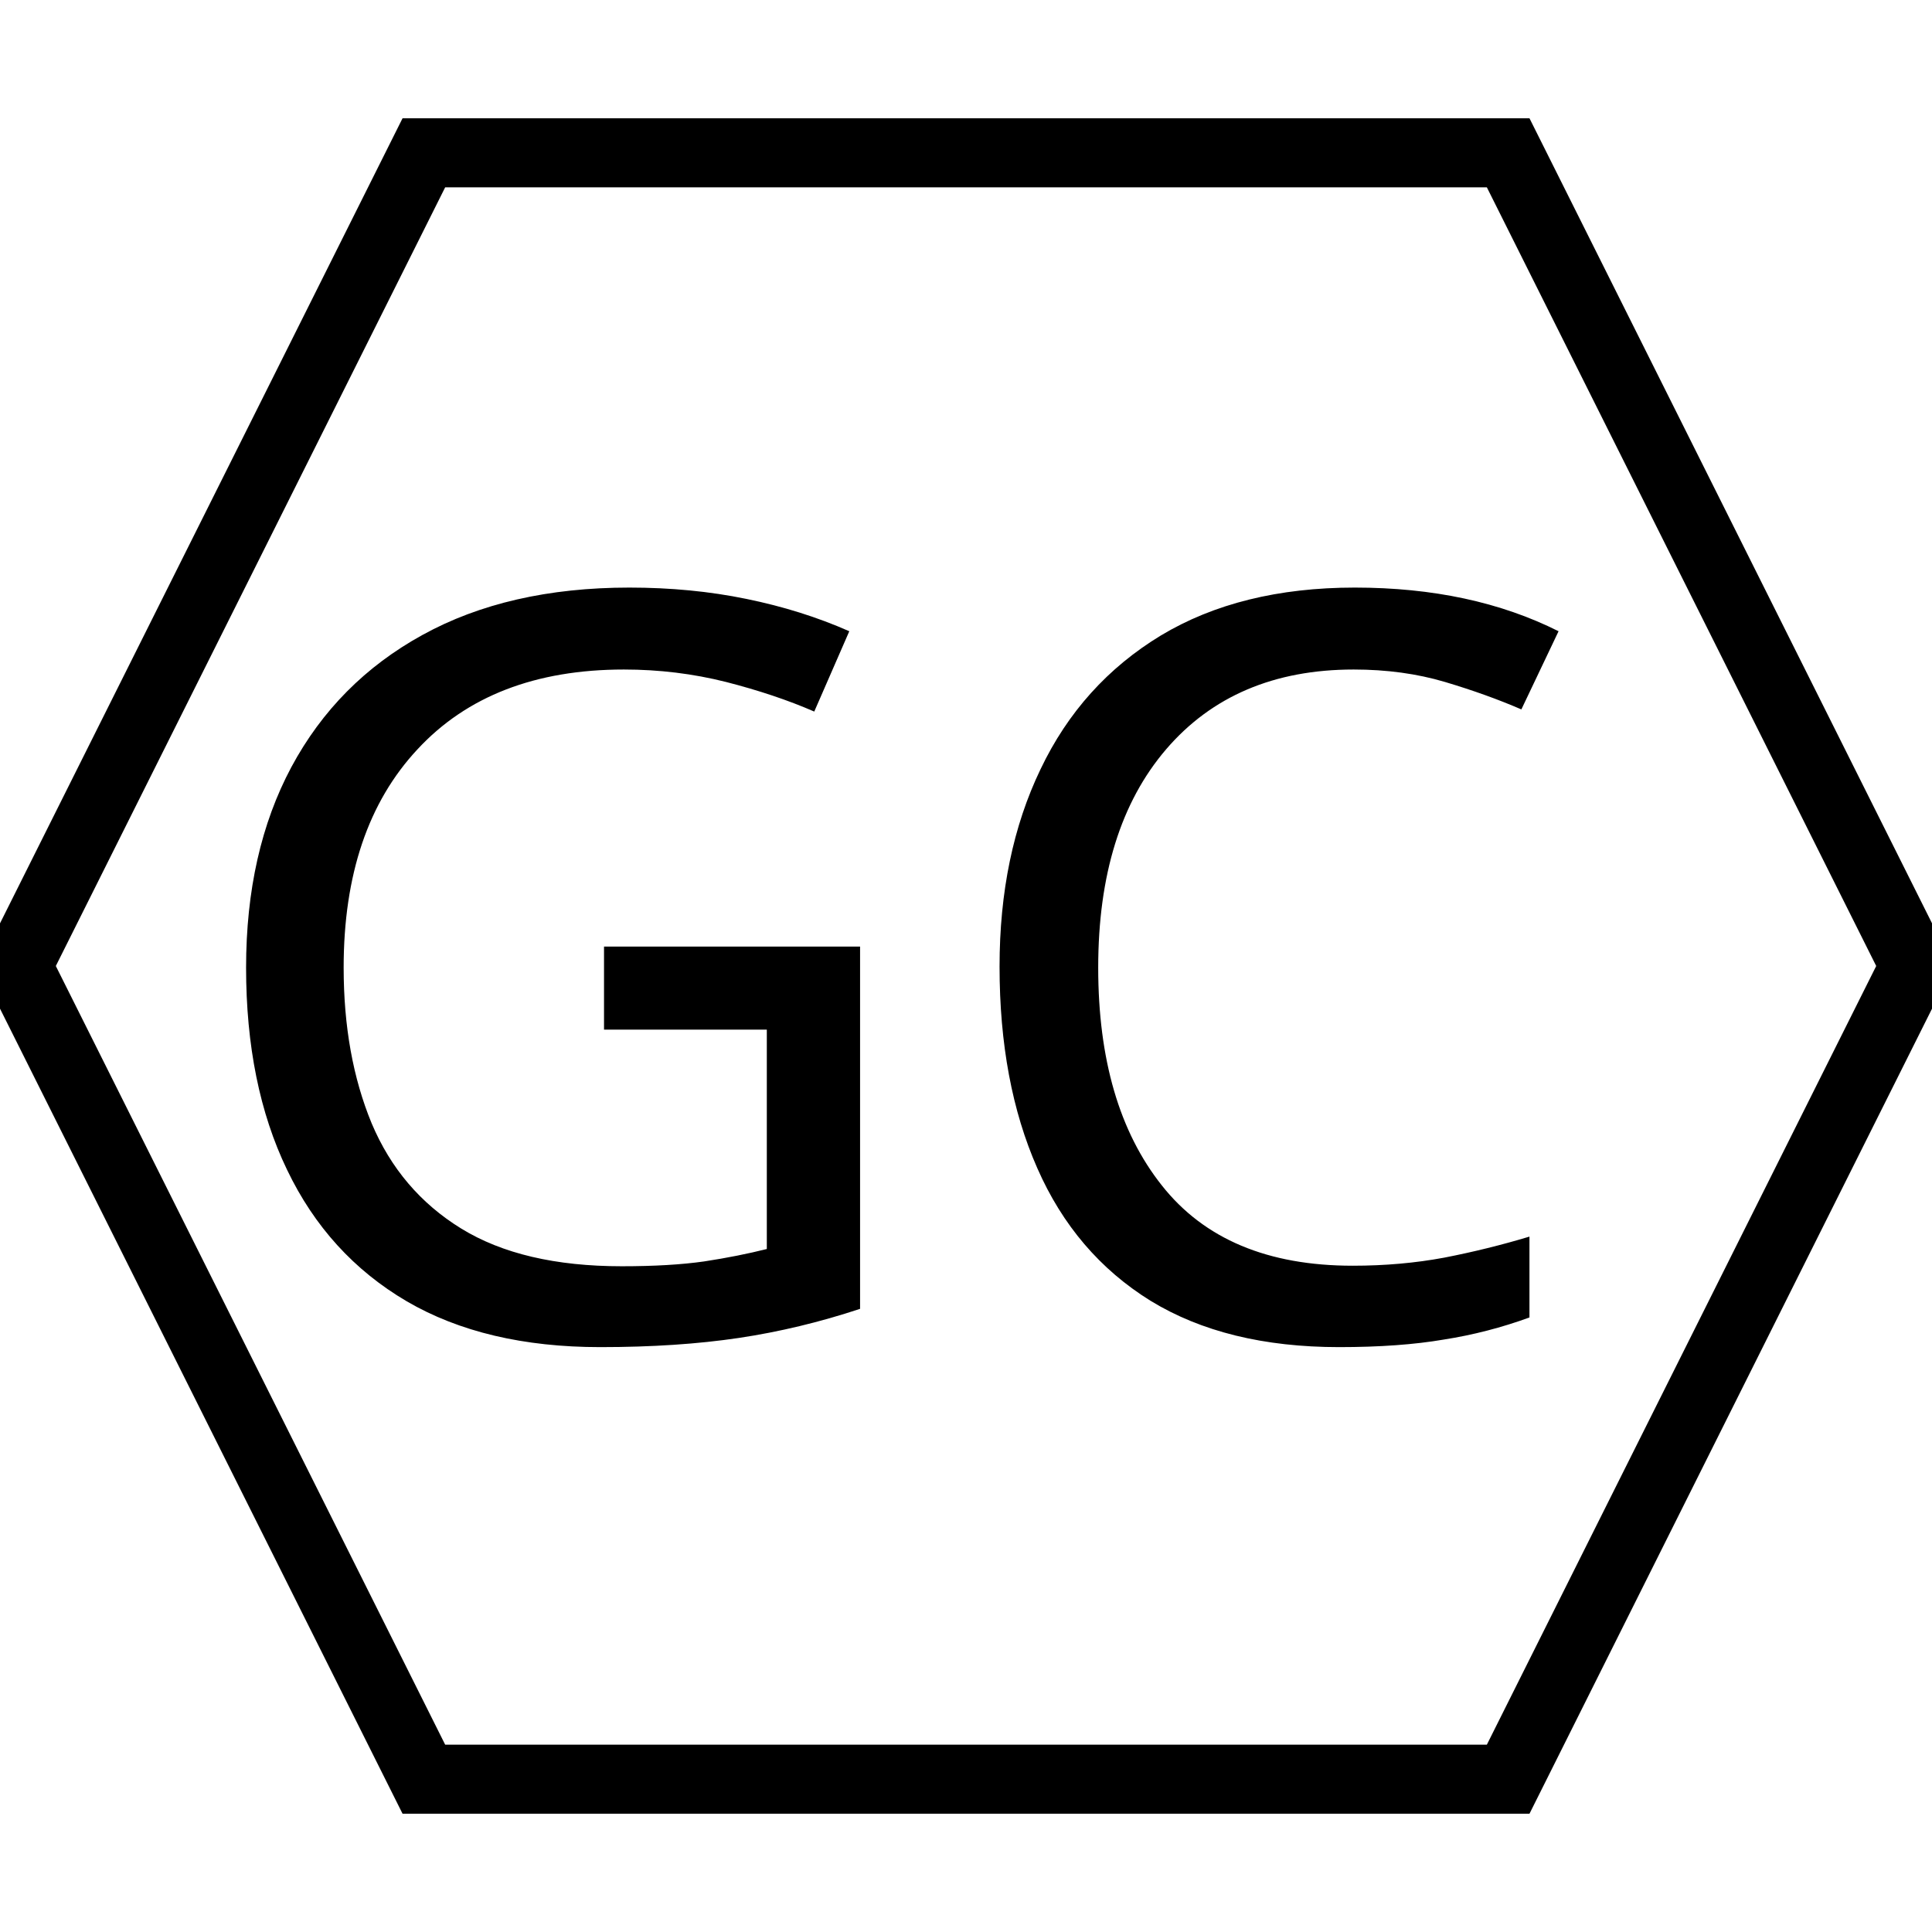
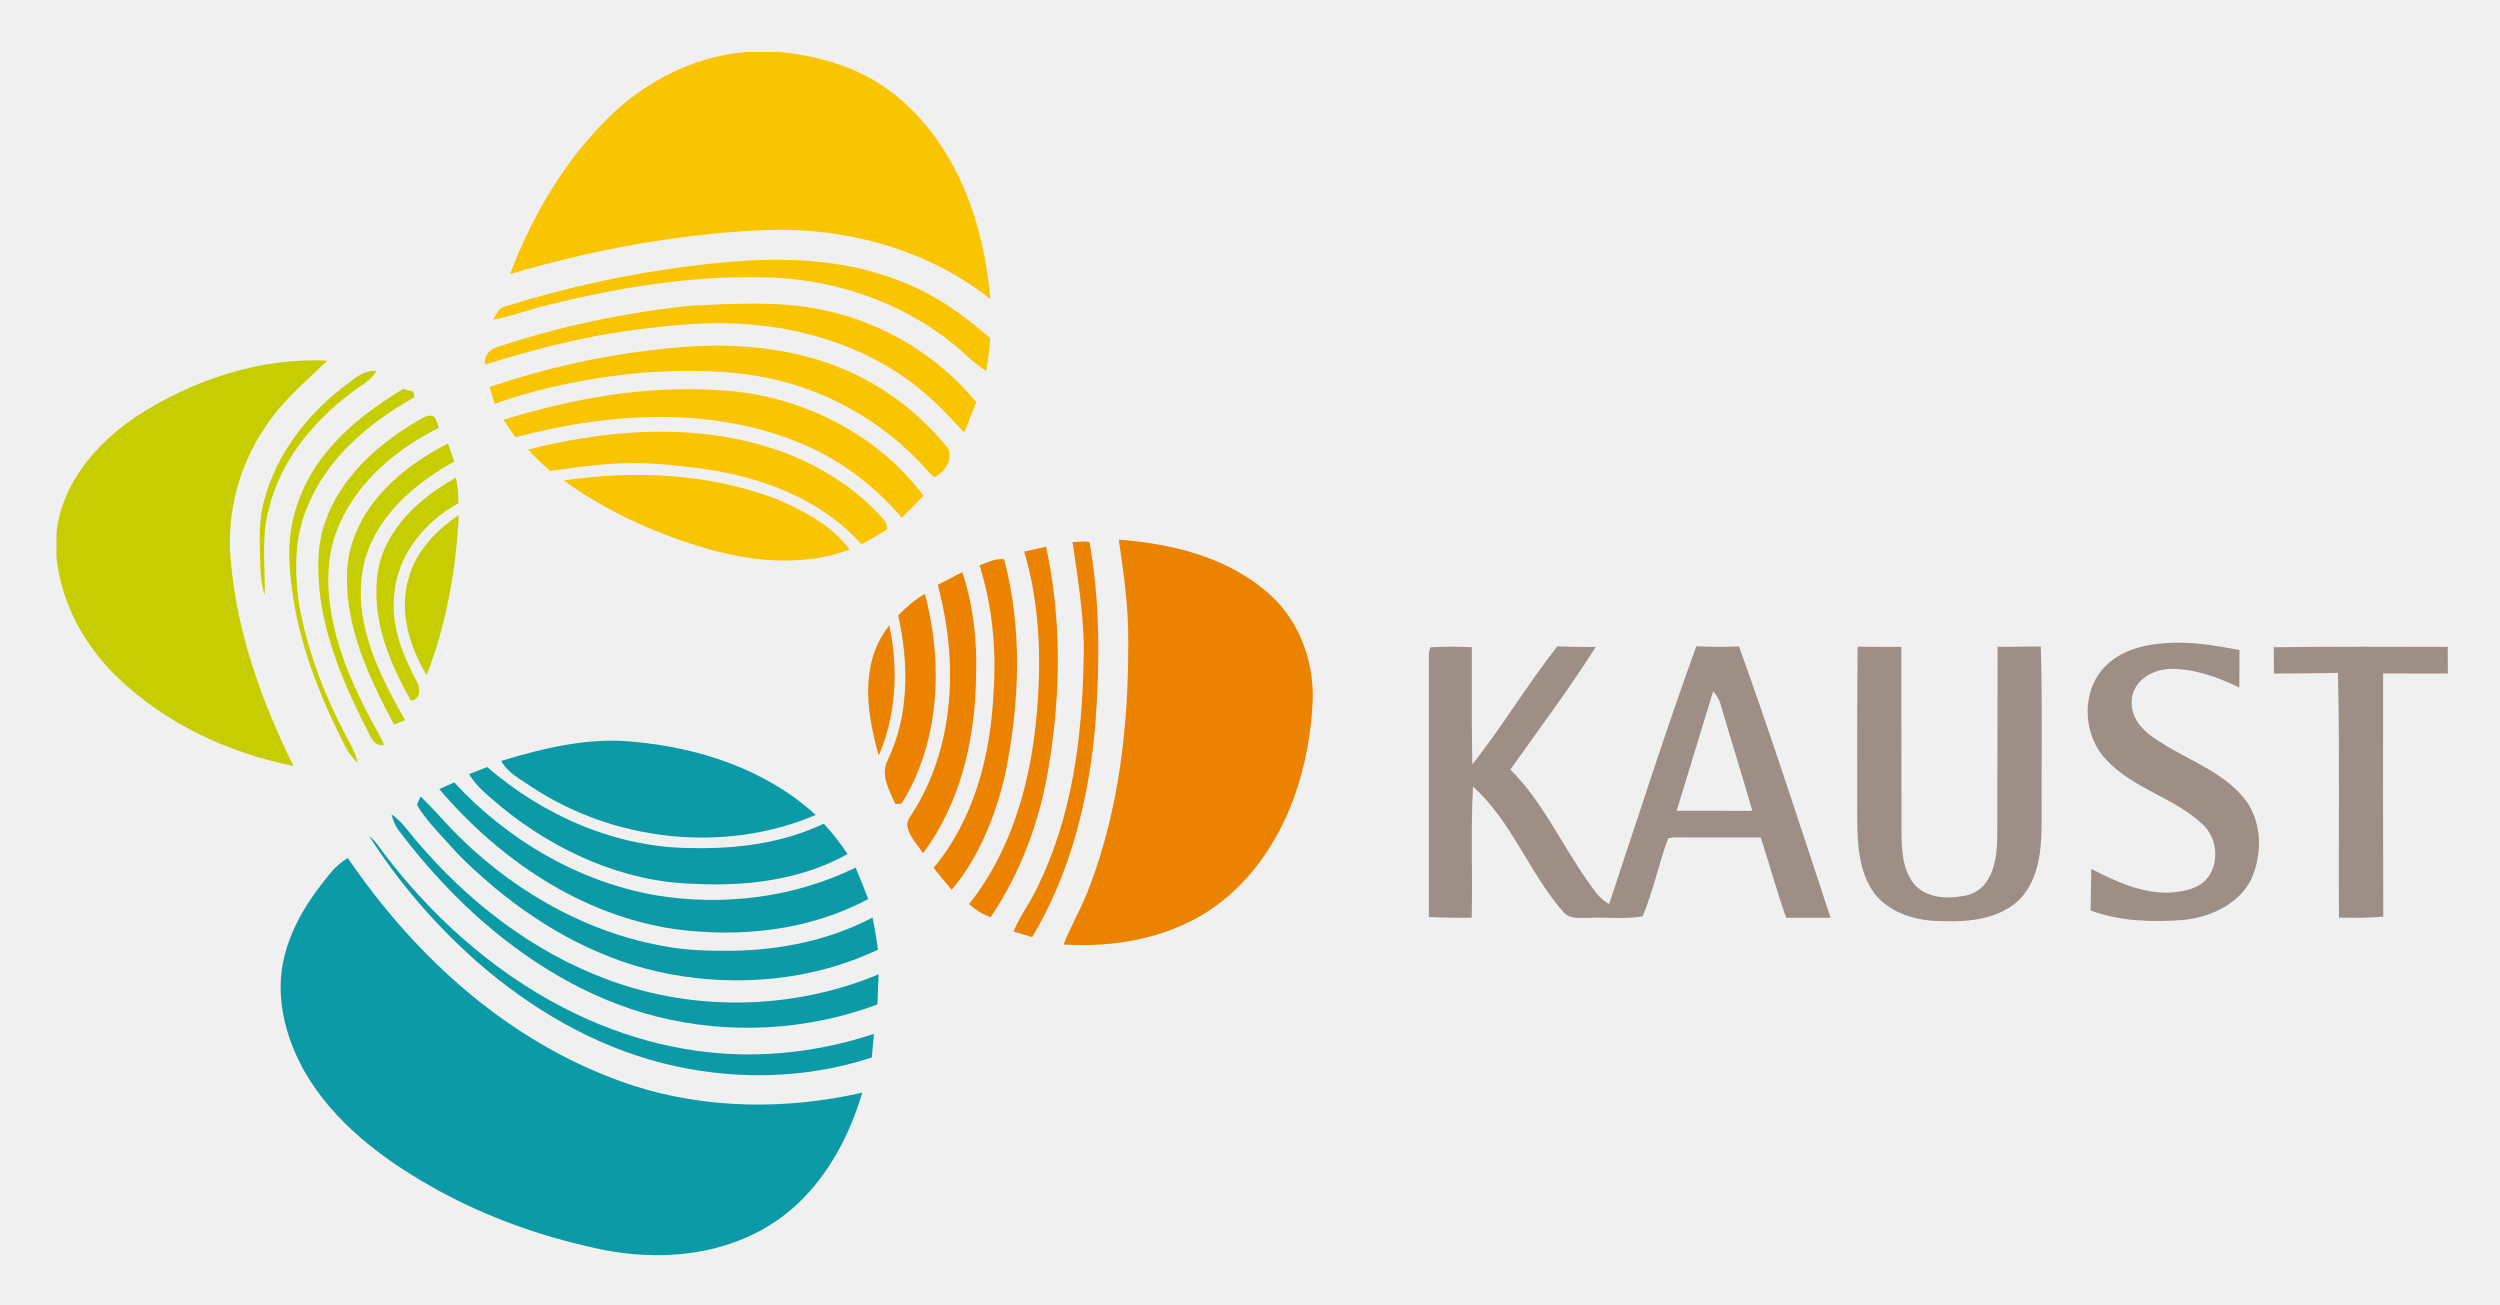
- <svg xmlns="http://www.w3.org/2000/svg" width="56" height="56">
+ <svg xmlns="http://www.w3.org/2000/svg" version="1.1" id="图层_1" x="0px" y="0px" viewBox="0 0 651.97 340.16" style="enable-background:new 0 0 651.97 340.16;" xml:space="preserve">
+   <style type="text/css">
+ 	.st0{fill:#F9C400;}
+ 	.st1{fill:#C6CD00;}
+ 	.st2{fill:#EB8200;}
+ 	.st3{fill:#9D8F85;}
+ 	.st4{fill:#0C9AA7;}
+ </style>
  <g>
-     <rect fill="#fff" id="canvas_background" height="58" width="58" y="-1" x="-1" />
-     <g display="none" overflow="visible" y="0" x="0" height="100%" width="100%" id="canvasGrid">
-       <rect fill="url(#gridpattern)" stroke-width="0" y="0" x="0" height="100%" width="100%" />
+     <g id="_x23_f9c213ff">
+       <path id="path5" class="st0" d="M194.5,13.55h8.67c7.29,0.7,14.54,2.36,21.17,5.51c10.71,5.05,18.97,14.28,24.45,24.6    c5.59,10.59,8.45,22.45,9.48,34.33c-16.04-12.73-36.86-18.49-57.19-18.05c-23.08,0.78-45.94,5.05-68.07,11.51    c5.36-13.96,12.84-27.27,23.17-38.19C166.04,22.41,179.77,14.81,194.5,13.55z" />
+       <path id="path7" class="st0" d="M181.01,69.26c12.49-1.55,25.22-2.31,37.71-0.31c7.19,1.12,14.21,3.29,20.81,6.37    c6.87,3.27,12.97,7.92,18.7,12.88c-0.15,2.87-0.53,5.71-1.04,8.53c-3.14-1.86-5.58-4.64-8.42-6.88    c-13.86-11.3-31.74-17.22-49.55-17.54c-19.49-0.47-38.87,2.82-57.7,7.58c-4.34,1.08-8.53,2.74-12.96,3.47    c0.82-1.19,1.35-2.92,2.9-3.35C147.61,74.96,164.2,71.28,181.01,69.26z" />
+       <path id="path9" class="st0" d="M129.53,90.56c16.67-5.54,33.96-9.2,51.45-10.91c10.45-0.42,21.03-1.08,31.39,0.75    c16.39,2.83,31.64,11.63,42.21,24.45c-1.04,2.65-2.08,5.3-3.11,7.95c-4.51-4.89-9.14-9.75-14.56-13.65    c-12.22-8.83-27.09-13.53-42.06-14.58c-10.52-0.88-21.05,0.34-31.46,1.74c-12.55,1.77-24.83,5.01-36.91,8.76    C126.18,92.96,127.54,91.11,129.53,90.56z" />
+       <path id="path11" class="st0" d="M171.61,91.13c15.83-1.96,32.38-1.29,47.32,4.7c11.11,4.41,20.9,11.87,28.37,21.14    c1.27,2.93-1.01,6.23-3.66,7.5c-0.83-0.63-1.49-1.44-2.18-2.21c-11.44-12.74-27.22-21.49-44.15-24.23    c-9.96-1.68-20.11-1.51-30.14-0.83c-12.97,1.27-25.88,3.71-38.16,8.12c-0.44-1.47-0.9-2.93-1.34-4.39    C141.9,96.11,156.65,92.72,171.61,91.13z" />
+       <path id="path13" class="st0" d="M131.29,109.49c18.25-5.69,37.46-9.03,56.63-7.71c20.44,1.16,40.61,11.02,52.93,27.52    c-1.89,1.91-3.77,3.82-5.67,5.71c-6.16-7.2-13.68-13.27-22.18-17.51c-15.3-7.49-32.75-9.69-49.62-8.45    c-9.8,0.69-19.49,2.5-28.99,4.99C133.36,112.53,132.32,111.01,131.29,109.49z" />
+       <path id="path15" class="st0" d="M137.75,117.23c17.57-4.39,36.12-6.39,54.02-2.8c13.79,2.73,27.2,8.96,36.98,19.22    c1.14,1.25,2.7,2.48,2.61,4.35c-2.15,1.46-4.41,2.75-6.73,3.92c-10.25-11.57-25.47-17.32-40.46-19.55    c-7.27-0.93-14.6-1.9-21.95-1.54c-6.27,0.2-12.49,1.1-18.7,2C141.48,121.08,139.47,119.29,137.75,117.23z" />
+       <path id="path17" class="st0" d="M147.04,125.29c18.59-2.74,38.06-1.86,55.69,4.96c7.03,3.05,14.19,6.76,18.84,13.07    c-12.49,4.66-26.32,3.09-38.82-0.72C170.06,138.73,157.79,133.13,147.04,125.29z" />
+     </g>
+     <g id="_x23_bece1fff">
+       <path id="path20" class="st1" d="M35.44,108.69c14.69-9.59,32.23-15.48,49.91-14.63c-5.53,5.33-11.51,10.34-15.81,16.77    c-7.16,10.21-10.56,22.98-9.36,35.38c1.58,18.76,8.06,36.75,16.35,53.54c-16.98-3.4-33.35-11.02-45.87-23.1    c-8.66-8.26-14.75-19.44-15.93-31.42v-6.25C16.05,126.18,25.08,115.63,35.44,108.69z" />
+       <path id="path22" class="st1" d="M89.33,101.07c2.68-1.92,5.21-4.56,8.8-4.36c-1.31,2.63-4.14,3.78-6.31,5.56    c-10.03,7.5-18.57,17.76-21.62,30.1c-2.14,7.44-1.04,15.22-1.14,22.83c-1.19-3.5-1.18-7.23-1.28-10.88    c-0.09-4.68-0.2-9.47,1.18-14C72.06,118.56,79.85,108.48,89.33,101.07z" />
+       <path id="path24" class="st1" d="M86.18,116.66c5.33-6.19,12.03-11.02,18.97-15.24c0.87,0.24,1.74,0.48,2.61,0.73    c0.08,0.36,0.25,1.06,0.33,1.42c-11.72,6.58-22.77,15.79-27.89,28.54c-3.44,7.87-3.41,16.7-2.29,25.06    c2.08,11.79,6.28,23.16,11.81,33.77c1.36,2.58,2.87,5.12,3.6,7.97c-2.6-2.12-3.78-5.36-5.26-8.26    c-7.08-14.44-12.32-30.12-12.63-46.32C75.37,134.16,79.48,124.24,86.18,116.66z" />
+       <path id="path26" class="st1" d="M109.9,109.17c1.05-0.61,2.6-1.29,3.59-0.19c0.38,0.84,0.66,1.73,0.95,2.6    c-10.99,5.45-21.09,13.9-26.03,25.35c-4.42,10.07-3.01,21.6,0.12,31.83c2.18,7.03,5.4,13.68,8.86,20.17    c0.93,1.77,2.09,3.43,2.73,5.34c-2.7,0.53-3.52-2.44-4.54-4.26c-7.01-13.75-13.18-28.7-12.51-44.42    c0.21-10.54,6.14-20.1,13.77-27.04C100.79,114.91,105.24,111.84,109.9,109.17z" />
+       <path id="path28" class="st1" d="M100.59,127.34c4.65-4.84,10.28-8.65,16.25-11.69c0.55,1.56,1.1,3.12,1.64,4.69    c-8.69,4.86-16.96,11.41-21.37,20.54c-3.41,6.86-3.68,14.87-2.07,22.24c1.9,8.83,6.17,16.92,10.63,24.7    c-0.98,0.36-1.96,0.72-2.94,1.09c-6.31-11.87-12.39-24.62-12.25-38.36C90.39,141.81,94.54,133.49,100.59,127.34z" />
+       <path id="path30" class="st1" d="M108.46,132.01c3.12-2.93,6.7-5.32,10.41-7.45c0.55,2.18,0.66,4.44,0.68,6.68    c-8.77,4.76-15.89,13.49-16.72,23.66c-1.02,8.17,2.23,16.06,6,23.13c0.96,1.61,0.65,4.64-1.71,4.63    c-5.38-9.56-9.88-20.32-8.81-31.52C98.79,143.68,103.04,136.97,108.46,132.01z" />
+       <path id="path32" class="st1" d="M106.6,150.64c1.93-6.93,7.17-12.38,13.03-16.3c-0.67,14.22-3.21,28.41-8.36,41.72    C106.73,168.57,103.97,159.29,106.6,150.64z" />
+     </g>
+     <g id="_x23_ee850fff">
+       <path id="path35" class="st2" d="M279.72,141.35c1.44,0.04,3.06-0.36,4.41,0.05c2.77,15.62,2.7,31.61,1.53,47.38    c-1.64,19.36-6.4,38.81-16.48,55.6c-1.62-0.47-3.25-0.96-4.87-1.45c1.69-4.13,4.48-7.68,6.33-11.74    c8.91-18.2,11.58-38.69,11.95-58.73C282.99,162.01,281.14,151.67,279.72,141.35z" />
+       <path id="path37" class="st2" d="M291.77,140.74c13.55,1.03,27.65,4.38,38.24,13.32c8.38,6.8,12.66,17.78,12.33,28.41    c-0.35,8.78-1.96,17.53-4.98,25.8c-4.29,11.75-11.85,22.62-22.48,29.48c-11.04,7.07-24.57,9.37-37.5,8.57    c2.05-5.37,5.12-10.29,7-15.72c7.55-20.12,9.94-41.78,9.85-63.14C294.33,158.5,293.07,149.59,291.77,140.74z" />
+       <path id="path39" class="st2" d="M267.1,143.85c1.9-0.43,3.8-0.86,5.71-1.28c4.02,18.62,3.85,37.98,0.79,56.72    c-2.2,14.16-7.19,27.98-15.25,39.88c-2.13-0.68-3.96-1.95-5.63-3.38c11.3-14.23,16.24-32.4,17.71-50.23    C271.61,171.63,271.12,157.33,267.1,143.85z" />
+       <path id="path41" class="st2" d="M255.45,147.46c2.07-0.78,4.13-1.9,6.41-1.6c4.83,18.2,4.04,37.44,0.35,55.78    c-2.54,10.93-6.73,21.74-14.02,30.42c-1.61-1.89-3.19-3.79-4.72-5.74c10.62-12.71,14.91-29.49,15.64-45.74    C259.85,169.44,258.85,158.13,255.45,147.46z" />
+       <path id="path43" class="st2" d="M244.59,152.51c2.15-1.05,4.2-2.27,6.37-3.27c2.89,8.66,3.9,17.86,3.57,26.95    c-0.14,16.27-3.92,33.08-13.81,46.31c-1.43-2.23-3.53-4.18-4.05-6.87c-0.26-1.12,0.31-2.13,0.91-3.02    c7.19-10.87,10.26-24.06,10.18-36.98C247.76,167.82,246.51,160.07,244.59,152.51z" />
+       <path id="path45" class="st2" d="M234.24,160.51c2.08-2.16,4.36-4.15,6.98-5.62c3.6,13.8,4.02,28.68-0.38,42.34    c-1.46,4.31-3.25,8.56-5.79,12.35c-0.4,0.02-1.17,0.08-1.57,0.1c-1.47-3.48-3.93-7.45-2.06-11.26    C237.14,186.68,237.04,173.02,234.24,160.51z" />
+       <path id="path47" class="st2" d="M226.81,174.99c0.63-4.32,2.39-8.47,5.11-11.9c2.38,11.24,1.86,23.31-2.76,33.92    C227.16,189.88,225.66,182.39,226.81,174.99z" />
+     </g>
+     <g id="_x23_938982ff">
+       <path id="path50" class="st3" d="M548.91,173.89c4.13-4.34,10.29-5.81,16.08-6.2c6.4-0.42,12.77,0.63,19.04,1.83    c0.02,3.25-0.05,6.52-0.04,9.78c-5.53-2.67-11.48-4.84-17.7-4.87c-3.53,0.04-7.26,1.55-9.2,4.6c-1.68,2.64-1.52,6.15,0.06,8.78    c1.83,3.18,5.13,5.05,8.17,6.93c6.85,4.03,14.66,7.04,19.83,13.34c4.86,5.9,4.97,14.62,1.88,21.35    c-3.3,6.48-10.65,9.75-17.6,10.48c-8.13,0.63-16.52,0.37-24.23-2.46c0.11-3.62,0.11-7.24,0.17-10.86    c6.46,3.32,13.44,6.57,20.89,6.18c3.41-0.3,7.28-1.03,9.51-3.9c3.08-4.08,2.42-10.4-1.32-13.86c-7.41-7.03-18.19-9.31-25.17-16.89    C543.13,191.71,542.63,180.39,548.91,173.89z" />
+       <path id="path52" class="st3" d="M373,168.81c3.61-0.28,7.23-0.15,10.84-0.03c0.03,10.2-0.09,20.39,0.12,30.58    c7.85-9.92,14.33-20.84,22.16-30.78c3.34,0.1,6.68,0.12,10.02,0.16c-6.95,10.97-14.74,21.37-22.26,31.94    c8.44,8.41,13.34,19.45,20.14,29.09c1.62,2.2,3.09,4.71,5.62,5.99c7.5-22.43,14.66-44.99,22.74-67.22    c3.71,0.18,7.43,0.16,11.14,0.05c8.43,23.42,16.06,47.12,23.88,70.75c-3.87,0-7.72,0-11.58,0c-2.45-6.9-4.36-13.98-6.65-20.93    c-7.58-0.02-15.16,0.01-22.74-0.02c-0.35,0.05-1.04,0.16-1.38,0.21c-2.49,6.69-3.91,13.74-6.65,20.35c-4.62,0.86-9.34,0.15-14,0.4    c-2.23-0.04-4.95,0.46-6.6-1.41c-8.97-10.15-13.46-23.64-23.66-32.8c-0.62,11.37-0.08,22.78-0.34,34.16    c-3.73,0.11-7.45,0.01-11.17-0.16c-0.01-22.64,0-45.28,0-67.91C372.56,170.4,372.78,169.6,373,168.81 M446.78,180.25    c-3.22,10.38-6.31,20.81-9.53,31.2c6.58,0.01,13.17-0.02,19.75,0.02c-2.66-9.26-5.57-18.44-8.26-27.68    C448.41,182.45,447.65,181.29,446.78,180.25z" />
+       <path id="path54" class="st3" d="M484.35,213.81c0-15.05-0.07-30.1,0.1-45.15c3.8,0.06,7.59,0.01,11.39,0.03    c0.02,16.27,0.05,32.54,0.05,48.81c0.04,4.51,0.36,9.45,3.31,13.1c3.09,3.48,8.26,3.91,12.59,3.1c2.47-0.32,4.82-1.59,6.23-3.67    c2.5-3.64,2.81-8.24,2.85-12.52c0.05-16.27,0.06-32.55,0.08-48.83c3.75,0,7.5-0.06,11.26-0.09c0.47,15.26,0.14,30.53,0.22,45.8    c0,6.96-0.61,14.76-5.66,20.09c-5.38,5.32-13.49,6.02-20.67,5.73c-6.39-0.06-13.33-2.04-17.36-7.32    C484.82,227.38,484.38,220.35,484.35,213.81z" />
+       <path id="path56" class="st3" d="M592.97,168.79c15.13-0.2,30.26-0.14,45.38-0.1c0.01,2.32,0.01,4.64,0.01,6.96    c-5.62,0.02-11.25,0-16.87-0.04c-0.05,21.14-0.04,42.28,0.04,63.42c-3.84,0.41-7.7,0.32-11.55,0.27    c-0.16-21.27,0.23-42.55-0.27-63.82c-5.57,0.16-11.14,0.09-16.7,0.18C593,173.37,592.96,171.08,592.97,168.79z" />
+     </g>
+     <g id="_x23_139da7ff">
+       <path id="path59" class="st4" d="M130.69,198.44c11.01-3.33,22.5-6.14,34.1-5.03c17.35,1.48,34.94,7.2,47.94,19.12    c-23.96,10.18-52.8,6.88-74.35-7.48C135.61,203.12,132.37,201.51,130.69,198.44z" />
+       <path id="path61" class="st4" d="M122.33,201.87c1.57-0.61,3.15-1.21,4.72-1.84c14.7,12.72,33.7,21.09,53.33,21.13    c11.73,0.27,23.76-1.25,34.44-6.36c2.28,2.48,4.38,5.12,6.21,7.94c-12.12,6.74-26.37,8.48-40.04,7.75    c-18.56-0.46-36.27-8.58-50.45-20.21C127.59,207.7,124.33,205.31,122.33,201.87z" />
+       <path id="path63" class="st4" d="M114.57,205.8c1.28-0.61,2.58-1.19,3.89-1.75c13.84,14.97,32.36,25.9,52.57,29.43    c17.56,2.9,36.08,0.63,52.1-7.22c1.15,2.72,2.25,5.45,3.28,8.21c-15.34,8.22-33.45,10.13-50.53,7.82    C151.62,238.72,130.2,224.17,114.57,205.8z" />
+       <path id="path65" class="st4" d="M109.67,207.71c2.82,2.68,5.38,5.63,8.05,8.46c14.67,15.19,33.74,26.54,54.66,30.44    c6.14,1.25,12.43,1.39,18.67,1.34c12.59-0.2,25.29-2.76,36.49-8.66c0.59,2.77,1.05,5.57,1.42,8.38    c-16.85,7.97-36.29,9.79-54.52,6.32c-16.76-3.16-32.19-11.51-45.23-22.32c-4.3-3.61-8.51-7.37-12.21-11.61    c-2.92-3.23-6.02-6.37-8.26-10.13C109.04,209.19,109.36,208.45,109.67,207.71z" />
+       <path id="path67" class="st4" d="M102.1,212.37c2.62,1.73,4.32,4.41,6.35,6.74c13.41,15.91,30.46,29.16,50.13,36.4    c22.58,8.4,48.33,7.85,70.55-1.42c-0.09,2.61-0.2,5.23-0.31,7.85c-18.33,6.88-38.78,7.95-57.76,3.12    c-17.65-4.5-33.6-14.25-47.02-26.39c-7.36-6.66-14.01-14.09-19.98-22.01C103.06,215.41,102.49,213.9,102.1,212.37z" />
+       <path id="path69" class="st4" d="M96.25,217.99c2.03,1.65,3.32,3.97,4.95,5.98c13.21,16.96,29.95,31.46,49.5,40.68    c15.47,7.34,32.71,11.18,49.87,10.18c9.3-0.47,18.5-2.28,27.34-5.21c-0.18,2.05-0.37,4.11-0.55,6.16    c-17.52,5.76-36.67,6.01-54.49,1.5c-18.06-4.56-34.51-14.26-48.45-26.44C113.57,241.25,104.01,230.19,96.25,217.99z" />
+       <path id="path71" class="st4" d="M86.58,227.22c1.17-1.38,2.6-2.5,4.09-3.5c11.96,17.54,26.88,33.28,44.7,44.97    c9.29,6.09,19.35,11.05,29.93,14.48c19.19,6.12,40.01,6.25,59.57,1.78c-3.2,10.79-8.58,21.19-16.86,28.98    c-7.28,6.9-16.85,11.12-26.72,12.64c-9.51,1.5-19.28,0.7-28.58-1.66c-14.15-3.26-27.89-8.44-40.51-15.63    c-12.9-7.35-25.24-16.77-32.76-29.81c-5.1-9.01-7.87-19.93-5.25-30.15C76.25,241,81.08,233.68,86.58,227.22z" />
    </g>
  </g>
-   <g>
-     <path stroke="#000" id="svg_2" d="m0.5,28l11.786,-23.571l31.429,0l11.786,23.571l-11.786,23.571l-31.429,0l-11.786,-23.571z" stroke-width="2" fill="#fff" />
-     <text font-style="normal" font-weight="normal" xml:space="preserve" text-anchor="start" font-family="'Montserrat Black'" font-size="30" id="svg_1" y="38.75" x="5.305" stroke-width="0" stroke="#000" fill="#000000">GC</text>
-   </g>
</svg>
